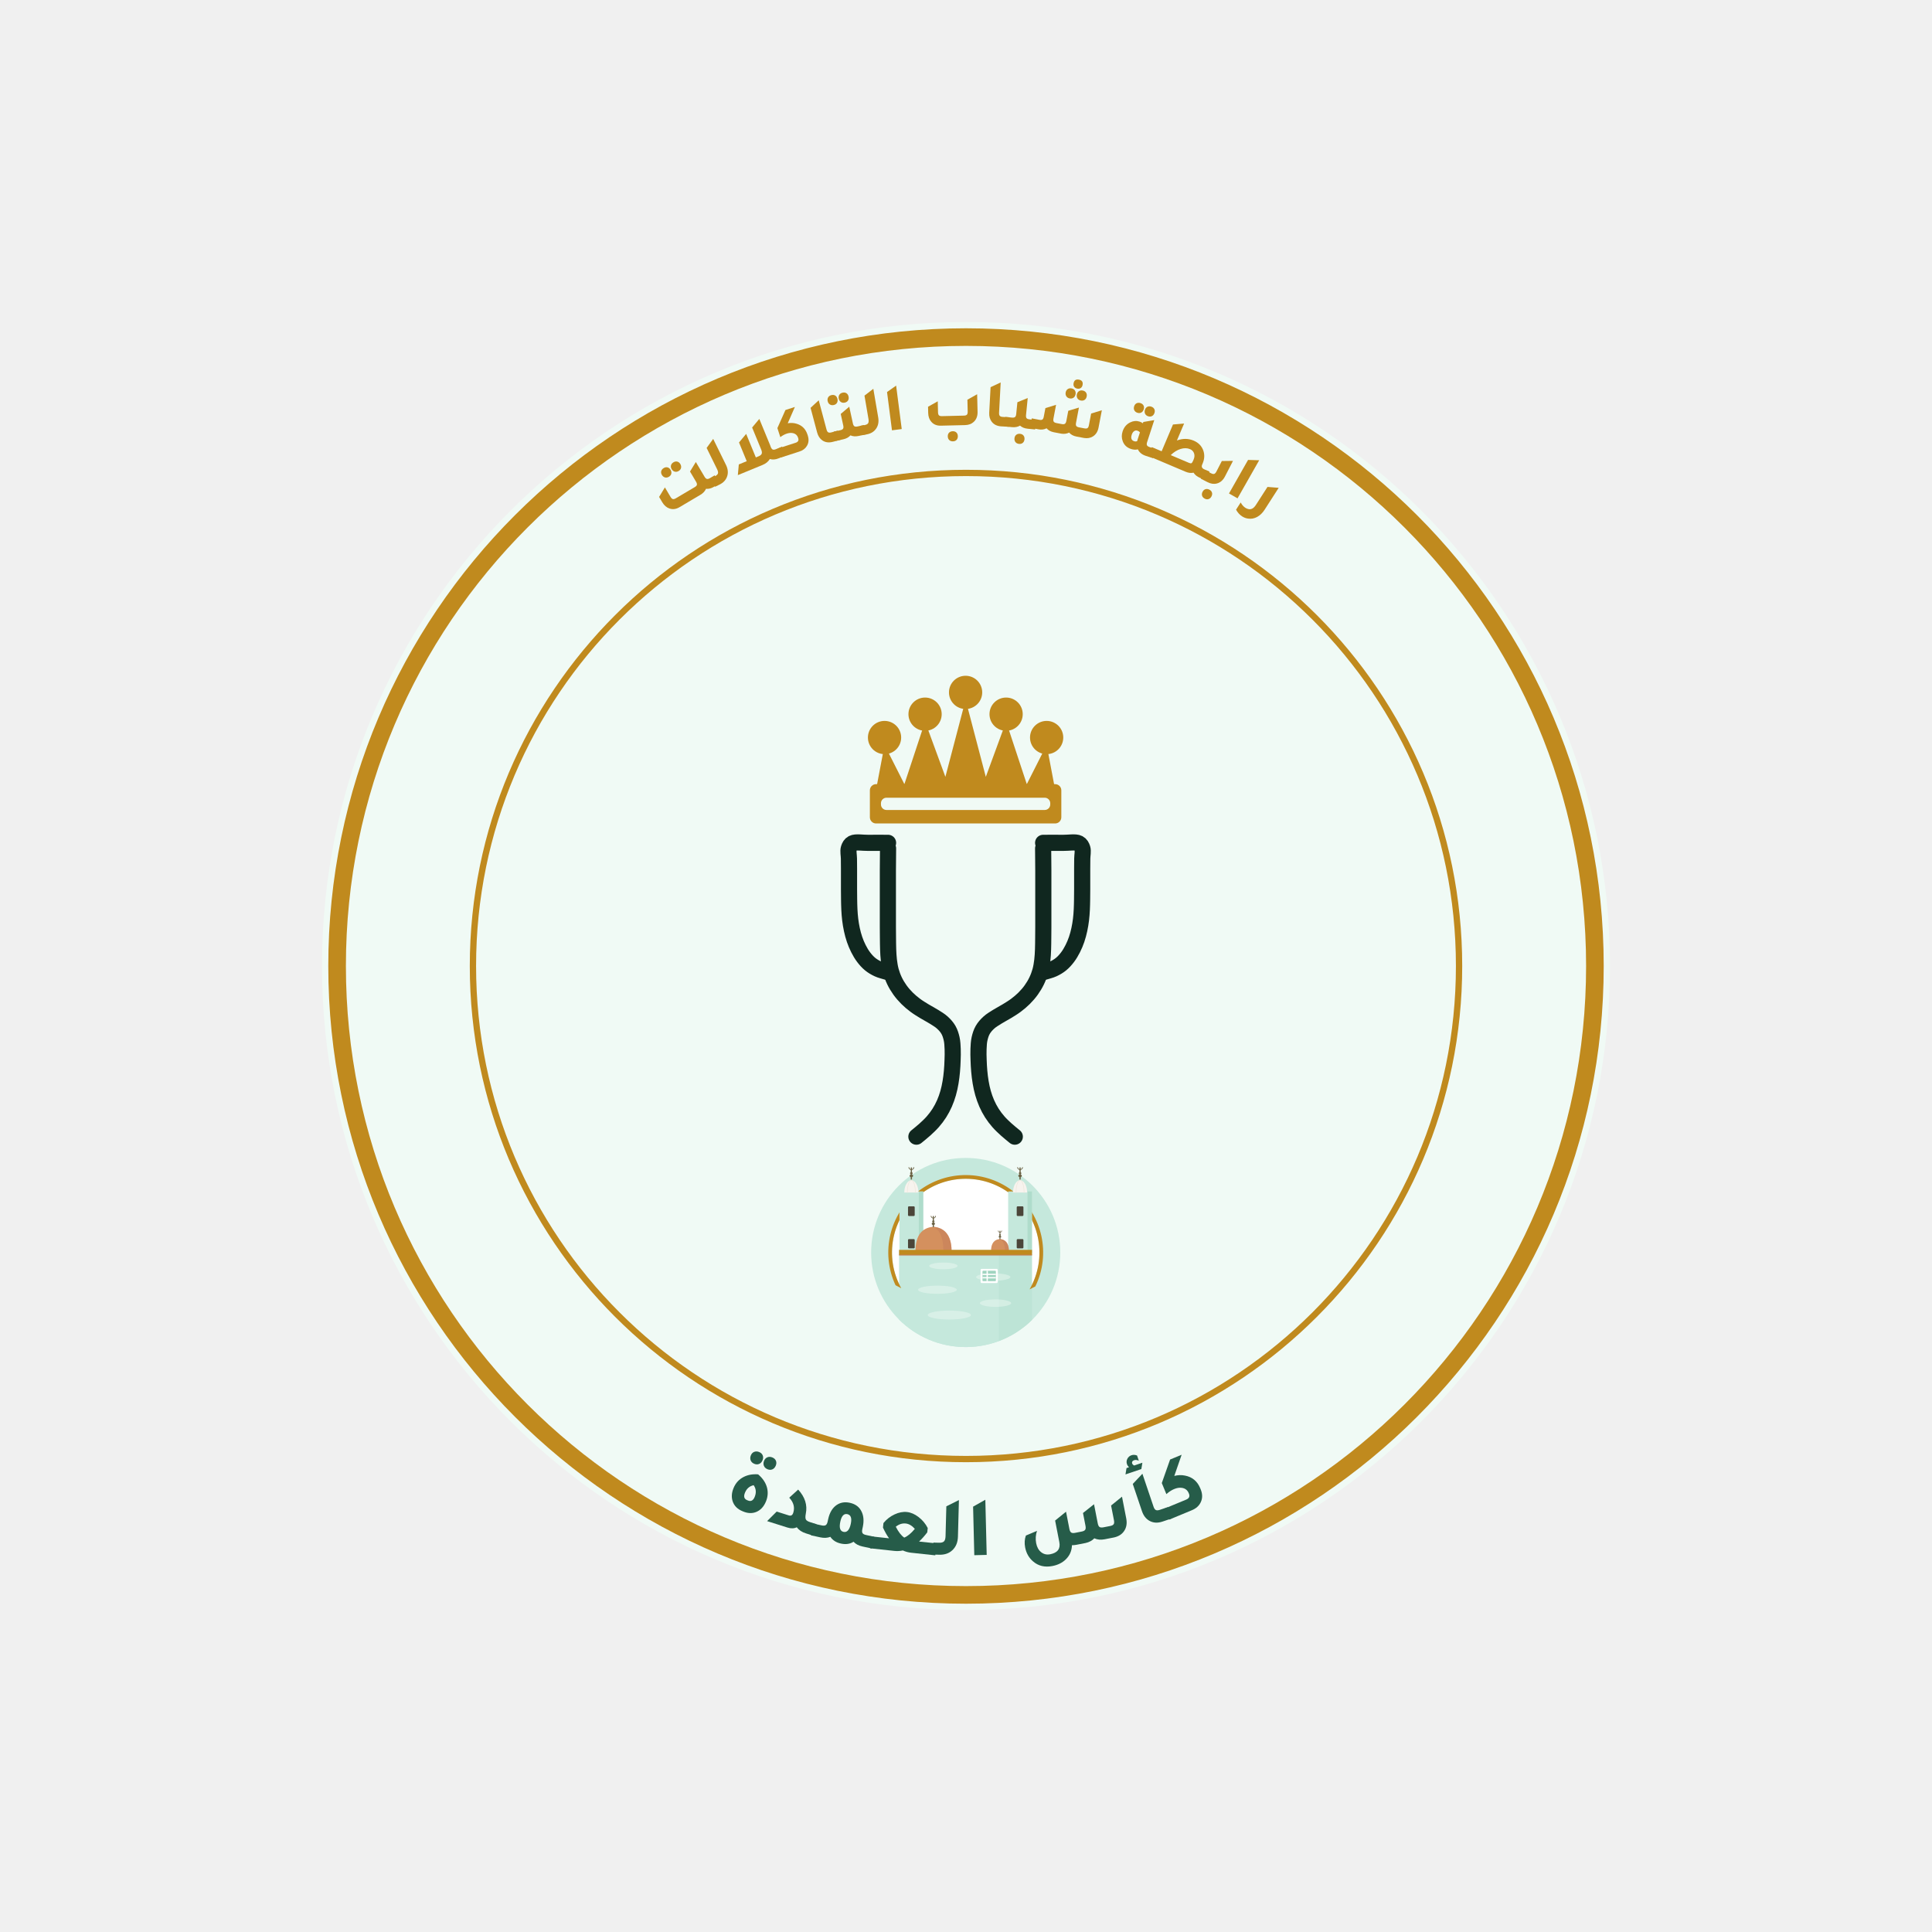
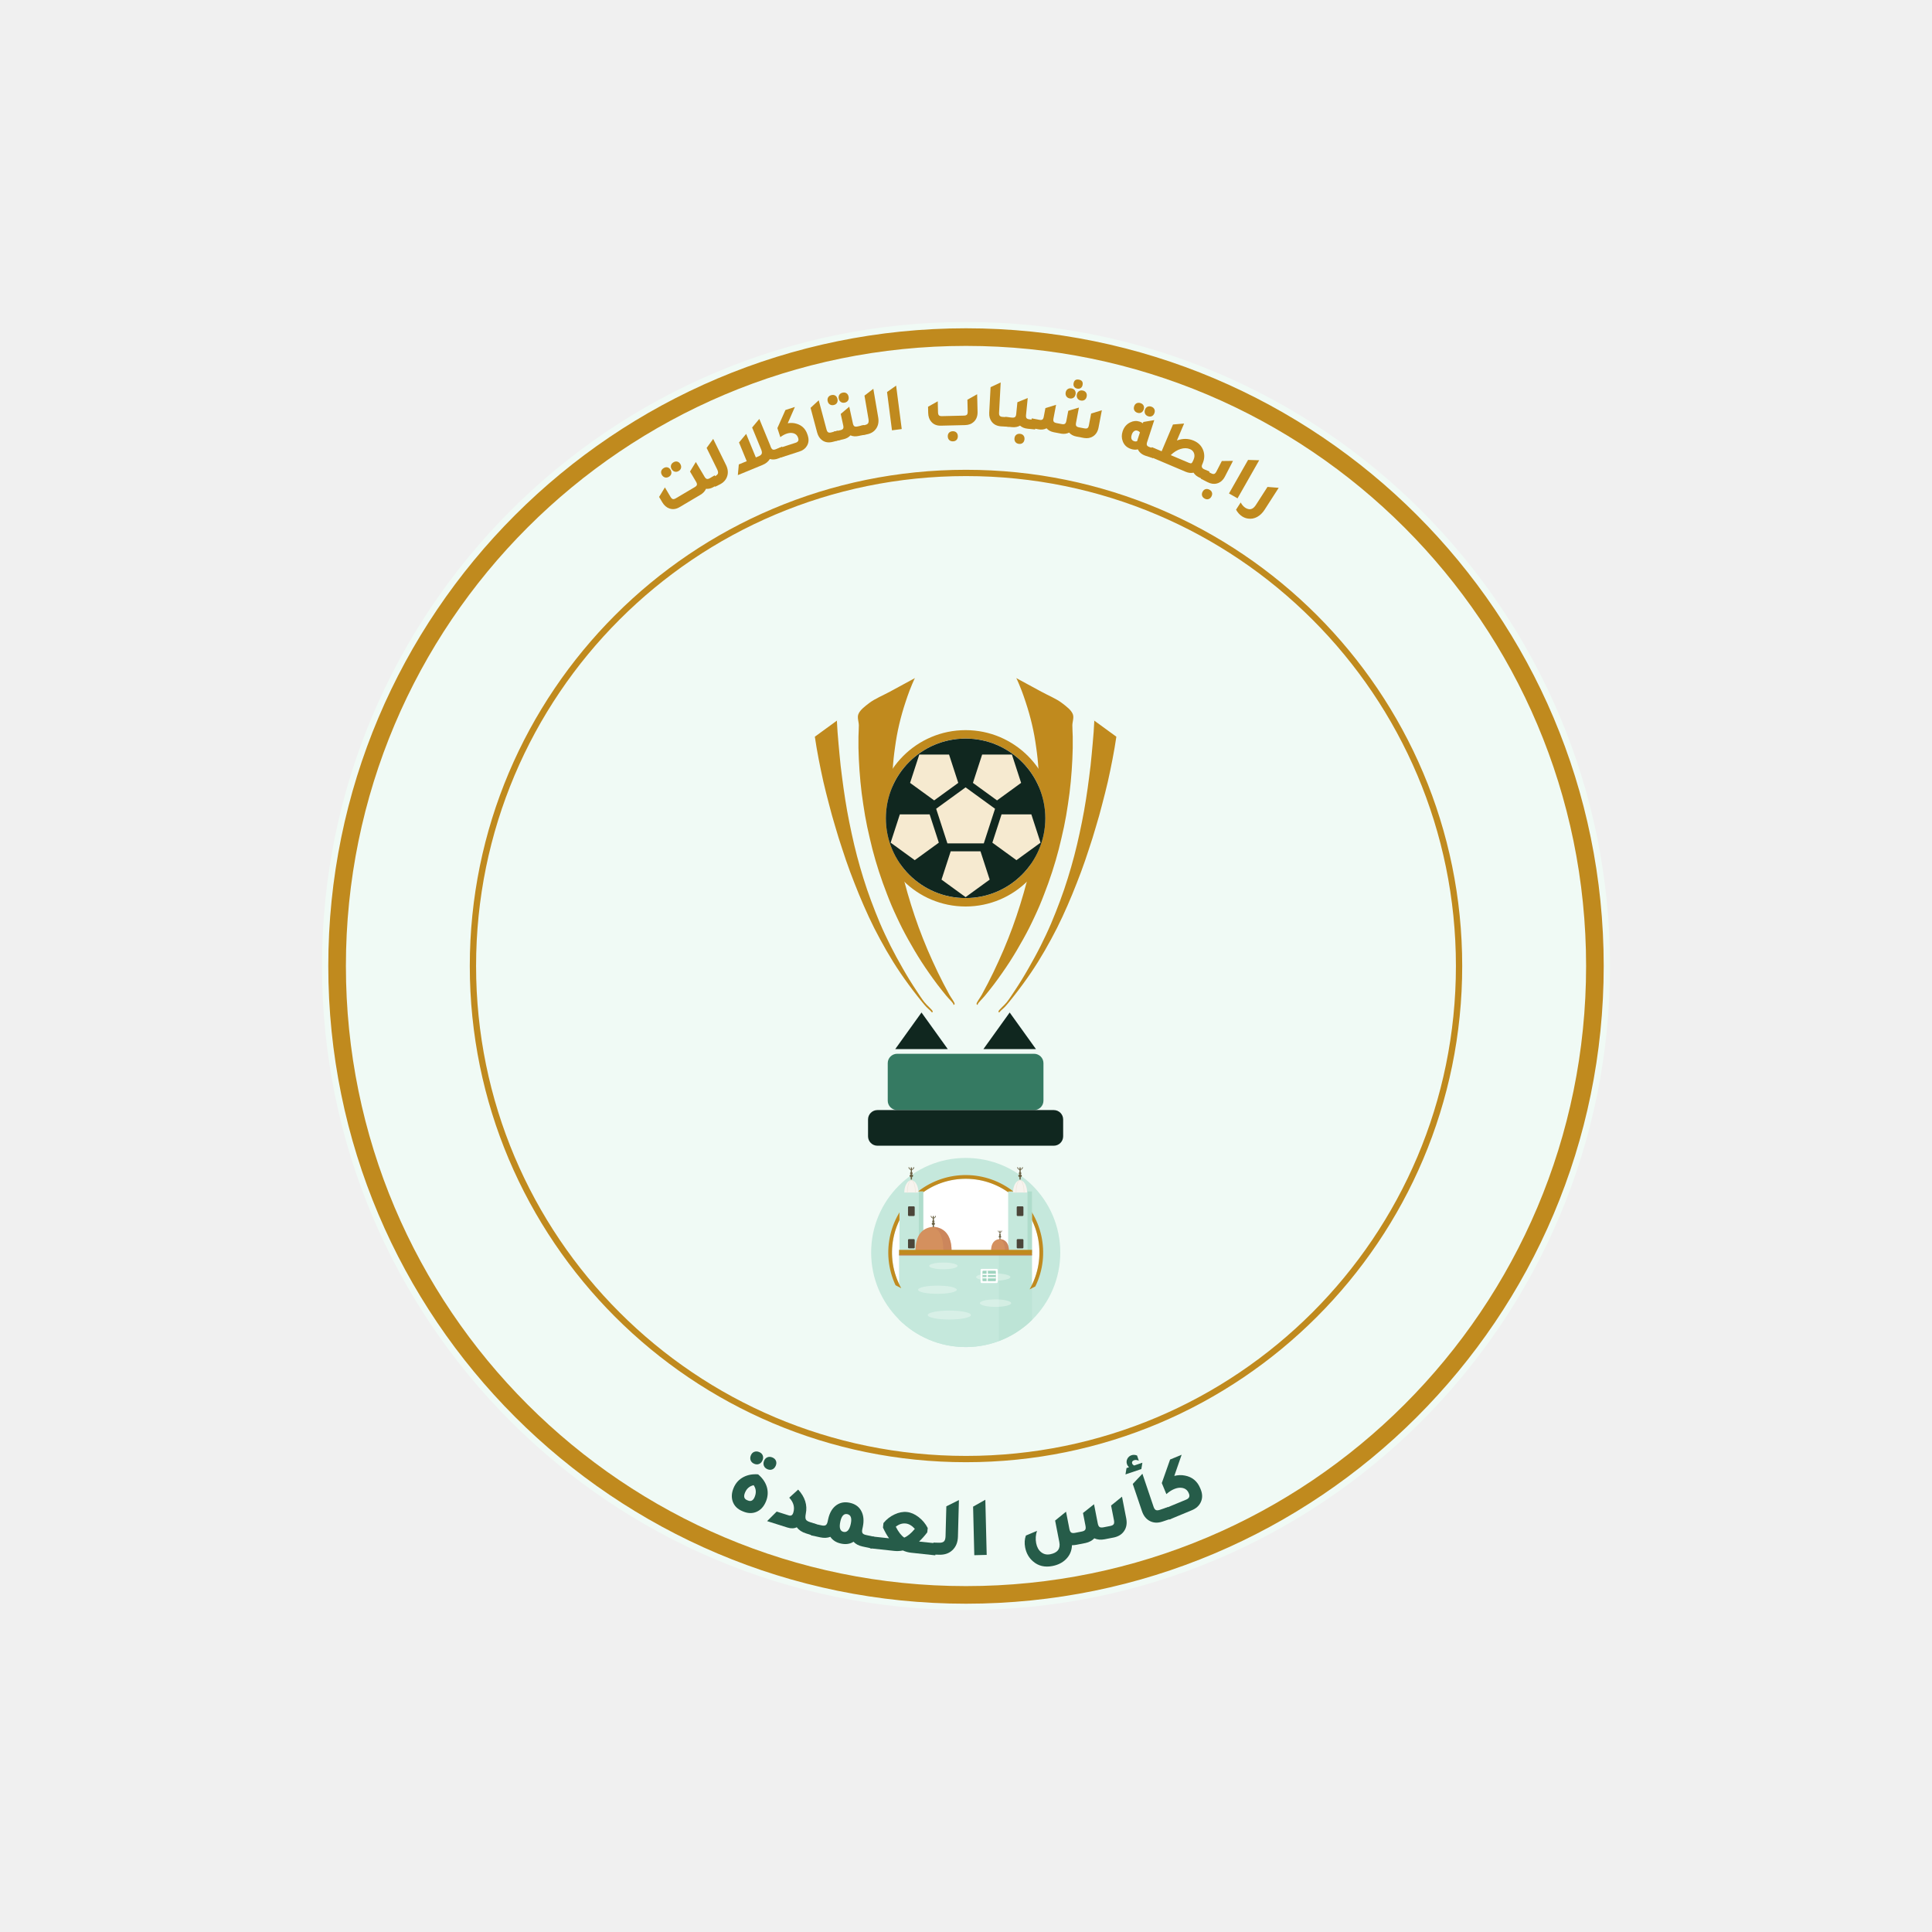
<svg xmlns="http://www.w3.org/2000/svg" viewBox="0 0 768 768" width="768" height="768" role="img" aria-label="كأس عمدة التاكلالت">
  <g transform="translate(384 384)">
    <circle r="256" fill="#f0faf5" />
    <circle r="250" fill="none" stroke="#c08a1e" stroke-width="7" />
    <circle r="196" fill="none" stroke="#c08a1e" stroke-width="2.5" />
    <g transform="translate(-113.53 -191.94) rotate(-30.6)">
      <path d="M9.86,-12.55Q8.94,-12.55 8.38,-13.12Q7.83,-13.69 7.83,-14.61Q7.83,-15.5 8.38,-16.04Q8.94,-16.58 9.86,-16.58Q10.75,-16.58 11.29,-16.04Q11.83,-15.5 11.83,-14.61Q11.83,-13.66 11.29,-13.11Q10.75,-12.55 9.86,-12.55ZM14.36,-12.55Q13.45,-12.55 12.89,-13.12Q12.34,-13.69 12.34,-14.61Q12.34,-15.5 12.89,-16.04Q13.45,-16.58 14.36,-16.58Q15.25,-16.58 15.79,-16.04Q16.34,-15.5 16.34,-14.61Q16.34,-13.66 15.79,-13.11Q15.25,-12.55 14.36,-12.55ZM23.63,-3.78L25.81,-3.78L25.81,0L23.25,0Q21.36,0 20.11,-0.92Q18.82,0 16.96,0L7.32,0Q4.97,0 3.62,-1.59Q2.43,-2.97 2.43,-5.16L2.43,-7.64L6.34,-9.72L6.34,-5.37Q6.34,-4.48 6.68,-4.13Q7.02,-3.78 7.88,-3.78L16.61,-3.78Q17.47,-3.78 17.81,-4.13Q18.14,-4.48 18.14,-5.37L18.14,-10.07L22.06,-12.15L22.06,-5.35Q22.06,-4.48 22.41,-4.13Q22.76,-3.78 23.63,-3.78Z" fill="#c08a1e" transform="translate(-12.5 8.04)" />
    </g>
    <g transform="translate(-98.4 -200.12) rotate(-26.18)">
      <path d="M-0.73,0L-0.73,-3.78L1.03,-3.78Q2.16,-3.78 2.61,-4.25Q3.05,-4.72 3.05,-5.91L3.05,-15.34L6.97,-17.41L6.97,-5.89Q6.97,-3.13 5.29,-1.51Q3.75,0 1.22,0L-0.73,0Z" fill="#c08a1e" transform="translate(-4.7 8.04)" />
    </g>
    <g transform="translate(-84.83 -206.24) rotate(-22.36)">
      <path d="M18.47,-3.78L21.11,-3.78L21.11,0L18.09,0Q16.07,0 14.74,-1.08Q13.28,0 11.18,0L0.54,0L2.51,-3.78L5.91,-3.78L5.91,-11.83L9.83,-13.9L9.83,-3.78L10.99,-3.78Q12.1,-3.78 12.54,-4.25Q12.99,-4.72 12.99,-5.91L12.99,-15.34L16.93,-17.41L16.93,-5.89Q16.93,-5.45 16.9,-5.26Q16.93,-4.43 17.27,-4.1Q17.6,-3.78 18.47,-3.78Z" fill="#c08a1e" transform="translate(-10.19 8.04)" />
    </g>
    <g transform="translate(-68.82 -212.12) rotate(-17.97)">
      <path d="M6.05,-12.12Q7.8,-11.88 9.21,-10.94Q12.12,-9.02 12.12,-5.4L12.12,-5.08Q12.12,-2.59 10.53,-1.22Q9.18,0 7.02,0L-0.73,0L-0.73,-3.78L6.64,-3.78Q8.18,-3.78 8.18,-5.21L8.18,-5.35Q8.18,-6.97 6.75,-7.78Q5.8,-8.32 4.43,-8.32Q3.08,-8.32 1.54,-7.78L1.54,-11.56L6.8,-17.41L10.75,-17.41L6.05,-12.12Z" fill="#c08a1e" transform="translate(-6.87 8.04)" />
    </g>
    <g transform="translate(-57.51 -215.46) rotate(-14.95)">
      <path d="M7.53,0Q5.05,0 3.65,-1.59Q2.43,-3 2.43,-5.18L2.43,-15.34L6.34,-17.41L6.34,-5.35Q6.34,-4.48 6.7,-4.13Q7.05,-3.78 7.91,-3.78L10.56,-3.78L10.56,0L7.53,0Z" fill="#c08a1e" transform="translate(-4.91 8.04)" />
    </g>
    <g transform="translate(-47.45 -217.89) rotate(-12.29)">
      <path d="M1.51,-14.12Q0.59,-14.12 0.04,-14.69Q-0.51,-15.25 -0.51,-16.17Q-0.51,-17.06 0.04,-17.62Q0.59,-18.17 1.51,-18.17Q2.4,-18.17 2.94,-17.63Q3.48,-17.09 3.48,-16.17Q3.48,-15.23 2.94,-14.67Q2.4,-14.12 1.51,-14.12ZM6.02,-14.12Q5.1,-14.12 4.55,-14.69Q4,-15.25 4,-16.17Q4,-17.06 4.55,-17.62Q5.1,-18.17 6.02,-18.17Q6.91,-18.17 7.45,-17.63Q7.99,-17.09 7.99,-16.17Q7.99,-15.23 7.45,-14.67Q6.91,-14.12 6.02,-14.12ZM8.96,-3.78L11.58,-3.78L11.58,0L8.59,0Q6.7,0 5.45,-0.92Q4.16,0 2.29,0L-0.73,0L-0.73,-3.78L1.92,-3.78Q2.78,-3.78 3.13,-4.13Q3.48,-4.48 3.48,-5.35L3.48,-10.07L7.4,-12.15L7.4,-5.35Q7.4,-4.48 7.74,-4.13Q8.07,-3.78 8.96,-3.78Z" fill="#c08a1e" transform="translate(-5.44 8.04)" />
    </g>
    <g transform="translate(-37.5 -219.82) rotate(-9.68)">
      <path d="M-0.73,0L-0.73,-3.78L1.03,-3.78Q2.16,-3.78 2.61,-4.25Q3.05,-4.72 3.05,-5.91L3.05,-15.34L6.97,-17.41L6.97,-5.89Q6.97,-3.13 5.29,-1.51Q3.75,0 1.22,0L-0.73,0Z" fill="#c08a1e" transform="translate(-4.7 8.04)" />
    </g>
    <g transform="translate(-28.51 -221.17) rotate(-7.35)">
      <path d="M2.43,0L2.43,-15.34L6.34,-17.41L6.34,0L2.43,0Z" fill="#c08a1e" transform="translate(-4.39 8.04)" />
    </g>
    <g transform="translate(-5.29 -222.94) rotate(-1.36)">
      <path d="M7.32,0Q4.97,0 3.62,-1.59Q2.43,-2.97 2.43,-5.16L2.43,-7.64L6.34,-9.72L6.34,-5.37Q6.34,-4.48 6.68,-4.13Q7.02,-3.78 7.88,-3.78L16.61,-3.78Q17.47,-3.78 17.81,-4.13Q18.14,-4.48 18.14,-5.37L18.14,-10.07L22.06,-12.15L22.06,-5.16Q22.06,-2.65 20.49,-1.24Q19.12,0 16.96,0L7.32,0ZM12.02,6.34Q11.1,6.34 10.54,5.79Q9.99,5.24 9.99,4.32Q9.99,3.4 10.54,2.86Q11.1,2.32 12.02,2.32Q12.91,2.32 13.45,2.86Q13.99,3.4 13.99,4.32Q13.99,5.24 13.45,5.79Q12.91,6.34 12.02,6.34Z" fill="#c08a1e" transform="translate(-12.24 8.04)" />
    </g>
    <g transform="translate(11.86 -222.68) rotate(3.05)">
      <path d="M7.53,0Q5.05,0 3.65,-1.59Q2.43,-3 2.43,-5.18L2.43,-15.34L6.34,-17.41L6.34,-5.35Q6.34,-4.48 6.7,-4.13Q7.05,-3.78 7.91,-3.78L10.56,-3.78L10.56,0L7.53,0Z" fill="#c08a1e" transform="translate(-4.91 8.04)" />
    </g>
    <g transform="translate(22.18 -221.89) rotate(5.71)">
      <path d="M8.96,-3.78L11.58,-3.78L11.58,0L8.59,0Q6.7,0 5.45,-0.92Q4.16,0 2.29,0L-0.73,0L-0.73,-3.78L1.92,-3.78Q2.78,-3.78 3.13,-4.13Q3.48,-4.48 3.48,-5.35L3.48,-10.07L7.4,-12.15L7.4,-5.35Q7.4,-4.48 7.74,-4.13Q8.07,-3.78 8.96,-3.78ZM5.78,2.32Q6.67,2.32 7.21,2.86Q7.75,3.4 7.75,4.32Q7.75,5.24 7.21,5.79Q6.67,6.34 5.78,6.34Q4.86,6.34 4.31,5.79Q3.75,5.24 3.75,4.32Q3.75,3.4 4.31,2.86Q4.86,2.32 5.78,2.32Z" fill="#c08a1e" transform="translate(-5.44 8.04)" />
    </g>
    <g transform="translate(41.64 -219.08) rotate(10.76)">
      <path d="M14.82,-18.77Q13.99,-18.77 13.49,-19.26Q12.99,-19.76 12.99,-20.6Q12.99,-22.41 14.82,-22.41Q16.63,-22.41 16.63,-20.6Q16.63,-19.76 16.13,-19.26Q15.63,-18.77 14.82,-18.77ZM12.58,-14.39Q11.69,-14.39 11.14,-14.96Q10.58,-15.53 10.58,-16.44Q10.58,-17.33 11.14,-17.89Q11.69,-18.44 12.58,-18.44Q13.47,-18.44 14.03,-17.89Q14.58,-17.33 14.58,-16.44Q14.58,-15.5 14.03,-14.94Q13.47,-14.39 12.58,-14.39ZM17.09,-14.39Q16.2,-14.39 15.65,-14.96Q15.09,-15.53 15.09,-16.44Q15.09,-17.33 15.65,-17.89Q16.2,-18.44 17.09,-18.44Q17.98,-18.44 18.54,-17.89Q19.09,-17.33 19.09,-16.44Q19.09,-15.5 18.54,-14.94Q17.98,-14.39 17.09,-14.39ZM-0.73,0L-0.73,-3.78L2.29,-3.78Q3.16,-3.78 3.5,-4.12Q3.83,-4.46 3.83,-5.35L3.83,-8.8L7.75,-10.88L7.75,-5.35Q7.75,-4.48 8.09,-4.13Q8.42,-3.78 9.31,-3.78L11.39,-3.78Q12.26,-3.78 12.61,-4.13Q12.96,-4.48 12.96,-5.35L12.96,-9.45L16.88,-11.5L16.88,-5.35Q16.88,-4.46 17.21,-4.12Q17.55,-3.78 18.41,-3.78L20.55,-3.78Q21.41,-3.78 21.75,-4.12Q22.09,-4.46 22.09,-5.35L22.09,-10.07L26.03,-12.15L26.03,-5.18Q26.03,-2.73 24.52,-1.3Q23.19,-0.05 21.11,0L18.06,0Q16.2,0 14.9,-1Q13.72,-0.08 11.99,0L8.94,0Q7.07,0 5.78,-1Q4.51,0 2.65,0L-0.73,0Z" fill="#c08a1e" transform="translate(-14.23 8.04)" />
    </g>
    <g transform="translate(69.07 -212.03) rotate(18.04)">
      <path d="M4.1,-15.25Q3.19,-15.25 2.63,-15.82Q2.08,-16.39 2.08,-17.31Q2.08,-18.2 2.63,-18.74Q3.19,-19.28 4.1,-19.28Q5,-19.28 5.54,-18.74Q6.08,-18.2 6.08,-17.31Q6.08,-16.36 5.54,-15.81Q5,-15.25 4.1,-15.25ZM8.59,-15.25Q7.7,-15.25 7.14,-15.82Q6.59,-16.39 6.59,-17.31Q6.59,-18.2 7.14,-18.74Q7.7,-19.28 8.59,-19.28Q9.48,-19.28 10.03,-18.74Q10.58,-18.2 10.58,-17.31Q10.58,-16.36 10.04,-15.81Q9.5,-15.25 8.59,-15.25ZM12.96,-3.78L15.61,-3.78L15.61,0L12.58,0Q10.18,0 8.78,-1.48Q7.7,-0.78 6.13,-0.78Q3.59,-0.78 2.08,-2.67Q0.81,-4.24 0.81,-6.37Q0.81,-9.07 2.62,-10.77Q4.08,-12.18 6.02,-12.18Q6.75,-12.18 7.48,-11.96L7.48,-12.5L11.39,-14.55L11.39,-5.35Q11.39,-4.48 11.74,-4.13Q12.1,-3.78 12.96,-3.78ZM7.48,-8.15Q6.97,-8.48 6.32,-8.48Q5.56,-8.48 5.12,-7.88Q4.67,-7.29 4.67,-6.29Q4.67,-4.1 6.37,-4.1Q7.13,-4.1 7.51,-4.54Q7.48,-4.75 7.48,-5.18L7.48,-8.15Z" fill="#c08a1e" transform="translate(-7.44 8.04)" />
    </g>
    <g transform="translate(87 -205.33) rotate(22.96)">
      <path d="M24.14,-3.78L24.14,0L21.57,0Q19.79,0 18.47,-0.89Q17.25,0 15.42,0L-0.73,0L-0.73,-3.78L3.48,-3.78L3.48,-15.34L7.4,-17.41L7.4,-10.1Q10.13,-12.64 13.53,-12.64Q16.77,-12.64 18.74,-10.37Q20.38,-8.45 20.38,-5.7L20.38,-5.18Q20.38,-3.78 21.95,-3.78L24.14,-3.78ZM15.28,-3.78Q16.04,-3.78 16.25,-4.05Q16.47,-4.32 16.47,-5.32L16.47,-5.7Q16.47,-7.16 15.66,-8.06Q14.85,-8.96 13.55,-8.96Q11.72,-8.96 10.07,-7.57Q8.42,-6.18 7.4,-3.78L15.28,-3.78Z" fill="#c08a1e" transform="translate(-11.7 8.04)" />
    </g>
    <g transform="translate(102.04 -198.28) rotate(27.23)">
      <path d="M-0.73,0L-0.73,-3.78L1.92,-3.78Q2.78,-3.78 3.13,-4.13Q3.48,-4.48 3.48,-5.35L3.48,-10.07L7.4,-12.15L7.4,-5.18Q7.4,-2.67 5.83,-1.24Q4.46,0 2.29,0L-0.73,0ZM4.29,6.34Q3.38,6.34 2.82,5.79Q2.27,5.24 2.27,4.32Q2.27,3.4 2.82,2.86Q3.38,2.32 4.29,2.32Q5.18,2.32 5.72,2.86Q6.26,3.4 6.26,4.32Q6.26,5.24 5.72,5.79Q5.18,6.34 4.29,6.34Z" fill="#c08a1e" transform="translate(-4.91 8.04)" />
    </g>
    <g transform="translate(110.22 -193.86) rotate(29.62)">
      <path d="M2.43,0L2.43,-15.34L6.34,-17.41L6.34,0L2.43,0Z" fill="#c08a1e" transform="translate(-4.39 8.04)" />
    </g>
    <g transform="translate(120.58 -187.59) rotate(32.73)">
      <path d="M7.75,-1.81Q7.75,0.51 6.8,2.23Q5.86,3.94 4.13,4.72Q3,5.26 1.67,5.26Q-0.11,5.26 -1.81,4.32L-1.81,0.92Q-0.4,1.7 0.92,1.7Q1.59,1.7 2.16,1.48Q3.81,0.92 3.81,-1.54L3.81,-10.04L7.75,-12.15L7.75,-1.81Z" fill="#c08a1e" transform="translate(-5.97 8.04)" />
    </g>
    <g transform="translate(-84.66 206.31) rotate(382.31)">
      <path d="M6.63,-19.21Q5.47,-19.21 4.78,-19.92Q4.08,-20.64 4.08,-21.79Q4.08,-22.92 4.79,-23.6Q5.51,-24.28 6.63,-24.28Q7.75,-24.28 8.43,-23.6Q9.11,-22.92 9.11,-21.79Q9.11,-20.6 8.43,-19.91Q7.75,-19.21 6.63,-19.21ZM12.31,-19.21Q11.15,-19.21 10.46,-19.92Q9.76,-20.64 9.76,-21.79Q9.76,-22.92 10.46,-23.6Q11.15,-24.28 12.31,-24.28Q13.43,-24.28 14.11,-23.6Q14.79,-22.92 14.79,-21.79Q14.79,-20.6 14.11,-19.91Q13.43,-19.21 12.31,-19.21ZM9.45,0Q6.12,0 4.25,-2.24Q2.65,-4.18 2.65,-7.14Q2.65,-10.44 4.73,-12.82Q6.56,-14.93 9.62,-15.91Q13.16,-14.76 14.99,-12.24Q16.59,-10 16.59,-7.14Q16.59,-3.71 14.52,-1.73Q12.68,0 9.79,0L9.45,0ZM9.45,-4.76L9.83,-4.76Q11.76,-4.76 11.76,-7.11Q11.76,-9.86 9.62,-11.25Q7.55,-9.86 7.55,-7.17Q7.55,-4.76 9.45,-4.76Z" fill="#265c49" transform="translate(-9.35 11.23)" />
    </g>
    <g transform="translate(-67.16 212.65) rotate(377.53)">
      <path d="M0.34,0L2.82,-4.76L7.89,-4.76Q9.25,-4.76 9.25,-6.29Q9.25,-9.66 5.92,-11.53L8.33,-15.67Q13.57,-12.65 14.11,-7.45Q14.31,-5.81 14.81,-5.29Q15.3,-4.76 16.73,-4.76L19.45,-4.76L19.45,0L16.49,0Q14.01,0 12.31,-1.22Q11.05,0 8.81,0L0.34,0Z" fill="#265c49" transform="translate(-9.27 11.23)" />
    </g>
    <g transform="translate(-47.16 217.96) rotate(372.21)">
      <path d="M20.43,-4.76L23.77,-4.76L23.77,0L19.99,0Q17.68,0 16.15,-1.09Q14.38,0.68 11.42,0.68Q8.5,0.68 6.73,-1.05Q5.13,0 2.89,0L-0.92,0L-0.92,-4.76L2.41,-4.76Q3.5,-4.76 3.94,-5.2Q4.39,-5.64 4.39,-6.73L4.39,-7.68Q4.39,-11.73 6.49,-13.94Q8.36,-15.91 11.42,-15.91Q14.93,-15.91 16.83,-13.36Q18.46,-11.19 18.5,-7.68L18.5,-6.73Q18.5,-5.61 18.92,-5.19Q19.35,-4.76 20.43,-4.76ZM11.42,-4.08Q13.57,-4.08 13.57,-7.79Q13.57,-11.29 11.42,-11.29Q9.32,-11.29 9.32,-7.79Q9.32,-4.08 11.42,-4.08Z" fill="#265c49" transform="translate(-11.44 11.23)" />
    </g>
    <g transform="translate(-23.92 221.71) rotate(366.16)">
      <path d="M25.09,0L15.44,0Q13.7,0 12.07,-0.54Q10.44,0 8.7,0L-0.92,0L-0.92,-4.76L6.09,-4.76Q4.62,-6.39 3.23,-8.74L3.23,-10.54Q4.79,-12.95 7.23,-14.43Q9.66,-15.91 12.07,-15.91Q14.42,-15.91 16.88,-14.4Q19.35,-12.89 20.94,-10.47L20.94,-8.74Q19.52,-6.39 18.09,-4.76L25.06,-4.76L25.09,0ZM15.88,-9.59Q13.97,-11.32 12.07,-11.32Q9.96,-11.32 8.26,-9.62Q10.2,-6.66 12.07,-5.68Q13.97,-6.7 15.88,-9.59Z" fill="#265c49" transform="translate(-12.1 11.23)" />
    </g>
    <g transform="translate(-5.95 222.92) rotate(361.53)">
      <path d="M-0.92,0L-0.92,-4.76L1.29,-4.76Q2.72,-4.76 3.28,-5.36Q3.84,-5.95 3.84,-7.45L3.84,-19.31L8.77,-21.93L8.77,-7.41Q8.77,-3.94 6.66,-1.9Q4.73,0 1.53,0L-0.92,0Z" fill="#265c49" transform="translate(-5.92 11.23)" />
    </g>
    <g transform="translate(5.49 222.93) rotate(358.59)">
      <path d="M3.06,0L3.06,-19.31L7.99,-21.93L7.99,0L3.06,0Z" fill="#265c49" transform="translate(-5.53 11.23)" />
    </g>
    <g transform="translate(42.69 218.87) rotate(348.96)">
      <path d="M39.1,-12.68L44.03,-15.3L44.03,-6.53Q44.03,-3.4 42.13,-1.63Q40.49,-0.07 37.81,0L34,0Q31.69,0 30.06,-1.16Q28.53,-0.07 26.32,0L22.54,0Q21.73,0 20.81,-0.17Q20.09,3.03 17.41,4.83Q14.99,6.46 11.63,6.46Q6.94,6.46 4.39,3.16Q2.38,0.61 2.38,-2.86Q2.38,-5.44 3.57,-7.45L8.26,-8.43Q7,-6.19 7,-3.67Q7,-1.26 8.28,0.22Q9.55,1.7 11.63,1.7Q16.12,1.7 16.12,-2.35L16.12,-11.08L21.05,-13.7L21.05,-6.73Q21.05,-5.61 21.47,-5.19Q21.9,-4.76 22.98,-4.76L25.64,-4.76Q26.72,-4.76 27.15,-5.19Q27.57,-5.61 27.57,-6.73L27.57,-11.9L32.54,-14.48L32.54,-6.73Q32.54,-5.61 32.96,-5.19Q33.39,-4.76 34.48,-4.76L37.16,-4.76Q38.25,-4.76 38.68,-5.19Q39.1,-5.61 39.1,-6.73L39.1,-12.68Z" fill="#265c49" transform="translate(-23.55 11.23)" />
    </g>
    <g transform="translate(71.41 211.26) rotate(341.32)">
      <path d="M1.53,-22.47L2.72,-24.72L3.77,-24.72Q3.4,-25.43 3.4,-26.18Q3.4,-27.3 4.23,-28.12Q5.07,-28.93 6.22,-28.93Q7.34,-28.93 8.3,-28.12L8.3,-25.94Q7.45,-26.72 6.56,-26.72Q6.02,-26.72 5.71,-26.42Q5.44,-26.15 5.44,-25.77Q5.44,-25.26 5.92,-24.72L9.38,-24.72L8.19,-22.47L1.53,-22.47ZM9.49,0Q6.36,0 4.59,-2.01Q3.06,-3.77 3.06,-6.53L3.06,-17.95L7.99,-20.57L7.99,-6.73Q7.99,-5.64 8.43,-5.2Q8.87,-4.76 9.96,-4.76L13.29,-4.76L13.29,0L9.49,0Z" fill="#265c49" transform="translate(-6.19 11.23)" />
    </g>
    <g transform="translate(85.3 206.04) rotate(337.51)">
      <path d="M7.62,-15.27Q9.83,-14.96 11.59,-13.77Q15.27,-11.36 15.27,-6.8L15.27,-6.39Q15.27,-3.26 13.26,-1.53Q11.56,0 8.84,0L-0.92,0L-0.92,-4.76L8.36,-4.76Q10.3,-4.76 10.3,-6.56L10.3,-6.73Q10.3,-8.77 8.5,-9.79Q7.31,-10.47 5.58,-10.47Q3.88,-10.47 1.94,-9.79L1.94,-14.55L8.57,-21.93L13.53,-21.93L7.62,-15.27Z" fill="#265c49" transform="translate(-8.65 11.23)" />
    </g>
    <g transform="translate(-100 -122) scale(0.39)">
-       <path fill="none" stroke="#10271f" stroke-width="16.46" stroke-linecap="round" stroke-linejoin="round" d="M 176.97,192.94 C 176.94,196.77 176.91,200.6 176.87,204.42 C 176.84,208.22 176.8,212 176.78,215.8 C 176.76,219.62 176.78,223.45 176.78,227.28 C 176.78,231.11 176.78,234.93 176.78,238.76 C 176.78,242.59 176.78,246.42 176.78,250.24 C 176.78,254.04 176.78,257.82 176.78,261.62 C 176.78,265.44 176.76,269.27 176.78,273.1 C 176.8,276.93 176.83,280.77 176.87,284.58 C 176.92,288.36 176.91,292.12 177.06,295.87 C 177.22,299.61 177.36,303.38 177.82,307.06 C 178.27,310.72 178.83,314.38 179.79,317.88 C 180.75,321.34 182.01,324.73 183.55,327.95 C 185.11,331.19 187,334.33 189.11,337.27 C 191.23,340.23 193.66,343.04 196.26,345.64 C 198.87,348.25 201.75,350.66 204.72,352.88 C 207.71,355.12 210.95,357.05 214.13,359 C 217.29,360.94 220.66,362.6 223.73,364.55 C 226.7,366.44 229.8,368.2 232.29,370.48 C 234.7,372.67 236.92,375.15 238.5,377.91 C 240.09,380.67 241.07,383.84 241.79,387.04 C 242.55,390.38 242.67,394 242.83,397.57 C 242.99,401.25 242.86,405.03 242.73,408.77 C 242.61,412.53 242.42,416.3 242.08,420.06 C 241.73,423.83 241.31,427.63 240.66,431.35 C 240.02,435.06 239.26,438.76 238.22,442.36 C 237.18,445.94 235.96,449.49 234.45,452.9 C 232.95,456.3 231.18,459.65 229.19,462.78 C 227.2,465.89 224.94,468.84 222.51,471.62 C 220.05,474.42 217.28,477 214.51,479.52 C 211.73,482.05 208.74,484.35 205.85,486.77" />
-       <path fill="none" stroke="#10271f" stroke-width="16.46" stroke-linecap="round" stroke-linejoin="round" d="M 176.97,187.29 C 170.23,187.29 163.09,187.2 156.74,187.29 C 151.1,187.38 144.03,186.03 140.75,187.76 C 138.67,188.86 137.67,190.78 136.98,192.94 C 136.1,195.69 137.04,199.83 137.08,203.29 C 137.11,206.76 137.15,210.26 137.17,213.73 C 137.19,217.19 137.17,220.62 137.17,224.08 C 137.17,227.55 137.15,231.05 137.17,234.53 C 137.19,237.98 137.2,241.42 137.26,244.87 C 137.33,248.35 137.36,251.86 137.55,255.32 C 137.73,258.75 137.97,262.17 138.39,265.57 C 138.82,268.98 139.35,272.38 140.09,275.73 C 140.82,279.09 141.7,282.47 142.82,285.71 C 143.93,288.93 145.23,292.1 146.77,295.12 C 148.3,298.12 150.02,301.12 152.04,303.77 C 154.01,306.38 156.24,308.9 158.72,310.92 C 161.14,312.9 163.89,314.51 166.71,315.81 C 169.54,317.12 172.67,317.76 175.65,318.73" />
-       <path fill="none" stroke="#10271f" stroke-width="16.46" stroke-linecap="round" stroke-linejoin="round" d="M 335.03,192.94 C 335.06,196.77 335.09,200.6 335.13,204.42 C 335.16,208.22 335.2,212 335.22,215.8 C 335.24,219.62 335.22,223.45 335.22,227.28 C 335.22,231.11 335.22,234.93 335.22,238.76 C 335.22,242.59 335.22,246.42 335.22,250.24 C 335.22,254.04 335.22,257.82 335.22,261.62 C 335.22,265.44 335.24,269.27 335.22,273.1 C 335.2,276.93 335.17,280.77 335.13,284.58 C 335.08,288.36 335.09,292.12 334.94,295.87 C 334.78,299.61 334.64,303.38 334.18,307.06 C 333.73,310.72 333.17,314.38 332.21,317.88 C 331.25,321.34 329.99,324.73 328.45,327.95 C 326.89,331.19 325,334.33 322.89,337.27 C 320.77,340.23 318.34,343.04 315.74,345.64 C 313.13,348.25 310.25,350.66 307.28,352.88 C 304.29,355.12 301.05,357.05 297.87,359 C 294.71,360.94 291.34,362.6 288.27,364.55 C 285.3,366.44 282.2,368.2 279.71,370.48 C 277.3,372.67 275.08,375.15 273.5,377.91 C 271.91,380.67 270.93,383.84 270.21,387.04 C 269.45,390.38 269.33,394 269.17,397.57 C 269.01,401.25 269.14,405.03 269.27,408.77 C 269.39,412.53 269.58,416.3 269.92,420.06 C 270.27,423.83 270.69,427.63 271.34,431.35 C 271.98,435.06 272.74,438.76 273.78,442.36 C 274.82,445.94 276.04,449.49 277.55,452.9 C 279.05,456.3 280.82,459.65 282.81,462.78 C 284.8,465.89 287.06,468.84 289.49,471.62 C 291.95,474.42 294.72,477 297.49,479.52 C 300.27,482.05 303.26,484.35 306.15,486.77" />
-       <path fill="none" stroke="#10271f" stroke-width="16.46" stroke-linecap="round" stroke-linejoin="round" d="M 335.03,187.29 C 341.77,187.29 348.91,187.2 355.26,187.29 C 360.9,187.38 367.97,186.03 371.25,187.76 C 373.33,188.86 374.33,190.78 375.02,192.94 C 375.9,195.69 374.96,199.83 374.92,203.29 C 374.89,206.76 374.85,210.26 374.83,213.73 C 374.81,217.19 374.83,220.62 374.83,224.08 C 374.83,227.55 374.85,231.05 374.83,234.53 C 374.81,237.98 374.8,241.42 374.74,244.87 C 374.67,248.35 374.64,251.86 374.45,255.32 C 374.27,258.75 374.03,262.17 373.61,265.57 C 373.18,268.98 372.65,272.38 371.91,275.73 C 371.18,279.09 370.3,282.47 369.18,285.71 C 368.07,288.93 366.77,292.1 365.23,295.12 C 363.7,298.12 361.98,301.12 359.96,303.77 C 357.99,306.38 355.76,308.9 353.28,310.92 C 350.86,312.9 348.11,314.51 345.29,315.81 C 342.46,317.12 339.33,317.76 336.35,318.73" />
-       <path fill="#c08a1e" d="M 164.74,133.1 L 173.39,87.47 L 193.62,127.46 L 214.7,63.67 L 235.4,120.02 L 256,41.46 L 276.6,120.02 L 297.3,63.67 L 318.38,127.46 L 338.61,87.47 L 347.26,133.1 Z" />
-       <path fill="#c08a1e" d="M 173.39,63.01 a 16.94,16.94 0 1 1 -0.01,0 Z" />
-       <path fill="#c08a1e" d="M 214.7,39.2 a 16.94,16.94 0 1 1 -0.01,0 Z" />
-       <path fill="#c08a1e" d="M 256,17 a 16.94,16.94 0 1 1 -0.01,0 Z" />
-       <path fill="#c08a1e" d="M 297.3,39.2 a 16.94,16.94 0 1 1 -0.01,0 Z" />
-       <path fill="#c08a1e" d="M 338.61,63.01 a 16.94,16.94 0 1 1 -0.01,0 Z" />
-       <path fill="#c08a1e" fill-rule="evenodd" d="M 164.74,127.46 H 347.26 A 6.3,6.3 0 0 1 353.57,133.76 V 161.23 A 6.3,6.3 0 0 1 347.26,167.54 H 164.74 A 6.3,6.3 0 0 1 158.43,161.23 V 133.76 A 6.3,6.3 0 0 1 164.74,127.46 Z M 175.37,141.29 A 5.65,5.65 0 0 0 169.72,146.93 V 148.15 A 5.65,5.65 0 0 0 175.37,153.8 H 336.63 A 5.65,5.65 0 0 0 342.28,148.15 V 146.93 A 5.65,5.65 0 0 0 336.63,141.29 Z" />
+       <path fill="#c08a1e" d="M 125.96,61.9 L 102.34,79.11 C 102.95,82.93 103.51,86.76 104.16,90.58 C 104.81,94.41 105.53,98.23 106.26,102.06 C 107,105.88 107.76,109.71 108.56,113.53 C 109.36,117.36 110.17,121.18 111.04,125 C 111.92,128.83 112.86,132.66 113.82,136.48 C 114.77,140.31 115.78,144.13 116.78,147.95 C 117.79,151.78 118.77,155.61 119.84,159.43 C 120.91,163.26 122.06,167.08 123.19,170.9 C 124.32,174.73 125.44,178.56 126.63,182.37 C 127.83,186.21 129.1,190.03 130.36,193.85 C 131.62,197.68 132.86,201.51 134.18,205.32 C 135.51,209.15 136.88,212.98 138.29,216.8 C 139.72,220.63 141.2,224.45 142.69,228.27 C 144.19,232.1 145.71,235.93 147.28,239.75 C 148.86,243.58 150.49,247.4 152.16,251.22 C 153.84,255.05 155.54,258.88 157.32,262.69 C 159.11,266.53 160.95,270.36 162.87,274.17 C 164.8,278.01 166.83,281.83 168.89,285.64 C 170.97,289.48 173.09,293.31 175.3,297.12 C 177.52,300.96 179.81,304.79 182.18,308.59 C 184.59,312.44 187.06,316.26 189.64,320.06 C 192.26,323.91 194.98,327.74 197.77,331.54 C 200.59,335.39 203.47,339.22 206.47,343.01 C 209.52,346.87 213.35,351.75 215.94,354.49 C 217.52,356.17 218.99,357.23 220.05,358.31 C 220.76,359.04 221.2,359.59 221.77,360.22 C 222.02,359.9 222.55,359.74 222.53,359.27 C 222.49,357.73 216.71,353.13 214.02,349.71 C 211.22,346.13 208.65,342.08 206.09,338.23 C 203.55,334.43 201.1,330.6 198.73,326.76 C 196.38,322.95 194.14,319.12 191.94,315.28 C 189.75,311.47 187.61,307.65 185.53,303.81 C 183.47,300 181.44,296.18 179.51,292.33 C 177.59,288.53 175.75,284.7 173.96,280.86 C 172.18,277.05 170.44,273.23 168.8,269.39 C 167.16,265.58 165.63,261.75 164.11,257.91 C 162.6,254.1 161.13,250.27 159.71,246.44 C 158.3,242.62 156.91,238.8 155.6,234.96 C 154.3,231.15 153.07,227.32 151.87,223.49 C 150.68,219.67 149.53,215.85 148.43,212.02 C 147.33,208.2 146.28,204.37 145.27,200.54 C 144.27,196.72 143.32,192.9 142.41,189.07 C 141.5,185.25 140.65,181.42 139.82,177.59 C 139,173.77 138.2,169.95 137.43,166.12 C 136.67,162.3 135.92,158.47 135.24,154.65 C 134.55,150.82 133.93,147 133.32,143.17 C 132.72,139.35 132.14,135.52 131.6,131.7 C 131.06,127.87 130.57,124.05 130.07,120.22 C 129.58,116.4 129.07,112.58 128.64,108.75 C 128.21,104.93 127.86,101.1 127.49,97.27 C 127.12,93.45 126.77,89.63 126.44,85.8 C 126.1,81.98 125.75,78.15 125.48,74.33 C 125.21,70.5 125.04,66.68 124.81,62.85 Z" />
+       <path fill="#c08a1e" d="M 204.37,19.35 C 202.9,20.14 201.98,20.64 199.97,21.74 C 195.55,24.13 185.86,29.38 178.84,33.21 C 171.84,37.03 163.54,40.4 157.9,44.69 C 153.27,48.2 148.32,51.96 146.71,56.16 C 145.35,59.71 147.17,63.81 147.19,67.63 C 147.2,71.46 146.87,75.28 146.8,79.11 C 146.74,82.93 146.74,86.76 146.8,90.58 C 146.87,94.41 147.01,98.23 147.19,102.06 C 147.36,105.88 147.59,109.71 147.86,113.53 C 148.13,117.36 148.45,121.18 148.81,125 C 149.18,128.83 149.58,132.66 150.06,136.48 C 150.53,140.31 151.11,144.13 151.68,147.95 C 152.26,151.78 152.83,155.61 153.5,159.43 C 154.17,163.26 154.9,167.08 155.7,170.9 C 156.5,174.73 157.39,178.55 158.28,182.37 C 159.17,186.2 160.07,190.03 161.05,193.85 C 162.04,197.68 163.09,201.51 164.21,205.32 C 165.32,209.16 166.51,212.98 167.75,216.8 C 168.99,220.63 170.3,224.46 171.67,228.27 C 173.04,232.11 174.49,235.93 175.97,239.75 C 177.45,243.58 178.94,247.41 180.56,251.22 C 182.19,255.06 183.94,258.88 185.72,262.69 C 187.51,266.53 189.33,270.36 191.27,274.17 C 193.22,278.01 195.28,281.83 197.39,285.64 C 199.51,289.48 201.72,293.31 203.98,297.12 C 206.27,300.96 208.61,304.79 211.06,308.59 C 213.55,312.44 216.14,316.26 218.8,320.06 C 221.5,323.91 224.25,327.74 227.12,331.54 C 230.05,335.39 233.31,339.49 236.21,343.01 C 238.76,346.11 243.02,350.12 243.57,351.62 C 243.73,352.05 243.57,352.25 243.57,352.57 C 243.98,352.25 244.7,352.18 244.81,351.62 C 245.12,350.13 241.29,345.4 239.46,342.06 C 237.47,338.42 235.32,334.42 233.34,330.58 C 231.37,326.77 229.46,322.94 227.6,319.11 C 225.76,315.3 223.99,311.47 222.25,307.63 C 220.51,303.82 218.81,300 217.18,296.16 C 215.56,292.35 214.01,288.52 212.49,284.69 C 210.98,280.87 209.5,277.05 208.1,273.21 C 206.7,269.4 205.37,265.57 204.08,261.74 C 202.79,257.92 201.55,254.09 200.35,250.26 C 199.16,246.45 198.01,242.62 196.91,238.79 C 195.81,234.97 194.74,231.15 193.75,227.31 C 192.77,223.5 191.84,219.67 190.98,215.84 C 190.12,212.02 189.34,208.2 188.59,204.37 C 187.84,200.55 187.14,196.72 186.49,192.89 C 185.83,189.07 185.21,185.25 184.67,181.42 C 184.13,177.6 183.65,173.77 183.24,169.94 C 182.82,166.12 182.49,162.3 182.18,158.47 C 181.88,154.65 181.59,150.82 181.42,147 C 181.24,143.17 181.16,139.35 181.13,135.52 C 181.1,131.7 181.13,127.87 181.23,124.05 C 181.32,120.22 181.47,116.4 181.71,112.57 C 181.94,108.75 182.26,104.92 182.66,101.1 C 183.06,97.27 183.55,93.45 184.1,89.63 C 184.64,85.8 185.21,81.97 185.91,78.15 C 186.61,74.32 187.41,70.49 188.3,66.68 C 189.2,62.84 190.19,59.02 191.27,55.2 C 192.35,51.37 193.55,47.54 194.8,43.73 C 196.07,39.89 197.36,36.06 198.82,32.25 C 200.29,28.41 202.66,22.77 203.6,20.78 C 203.94,20.06 204.11,19.82 204.37,19.35 Z" />
+       <path fill="#c08a1e" d="M 386.04,61.9 L 409.66,79.11 C 409.05,82.93 408.49,86.76 407.84,90.58 C 407.19,94.41 406.47,98.23 405.74,102.06 C 405,105.88 404.24,109.71 403.44,113.53 C 402.64,117.36 401.83,121.18 400.96,125 C 400.08,128.83 399.14,132.66 398.18,136.48 C 397.23,140.31 396.22,144.13 395.22,147.95 C 394.21,151.78 393.23,155.61 392.16,159.43 C 391.09,163.26 389.94,167.08 388.81,170.9 C 387.68,174.73 386.56,178.56 385.37,182.37 C 384.17,186.21 382.9,190.03 381.64,193.85 C 380.38,197.68 379.14,201.51 377.82,205.32 C 376.49,209.15 375.12,212.98 373.71,216.8 C 372.28,220.63 370.8,224.45 369.31,228.27 C 367.81,232.1 366.29,235.93 364.72,239.75 C 363.14,243.58 361.51,247.4 359.84,251.22 C 358.16,255.05 356.46,258.88 354.68,262.69 C 352.89,266.53 351.05,270.36 349.13,274.17 C 347.2,278.01 345.17,281.83 343.11,285.64 C 341.03,289.48 338.91,293.31 336.7,297.12 C 334.48,300.96 332.19,304.79 329.82,308.59 C 327.41,312.44 324.94,316.26 322.36,320.06 C 319.74,323.91 317.02,327.74 314.23,331.54 C 311.41,335.39 308.53,339.22 305.53,343.01 C 302.48,346.87 298.65,351.75 296.06,354.49 C 294.48,356.17 293.01,357.23 291.95,358.31 C 291.24,359.04 290.8,359.59 290.23,360.22 C 289.98,359.9 289.45,359.74 289.47,359.27 C 289.51,357.73 295.29,353.13 297.98,349.71 C 300.78,346.13 303.35,342.08 305.91,338.23 C 308.45,334.43 310.9,330.6 313.27,326.76 C 315.62,322.95 317.86,319.12 320.06,315.28 C 322.25,311.47 324.39,307.65 326.47,303.81 C 328.53,300 330.56,296.18 332.49,292.33 C 334.41,288.53 336.25,284.7 338.04,280.86 C 339.82,277.05 341.56,273.23 343.2,269.39 C 344.84,265.58 346.37,261.75 347.89,257.91 C 349.4,254.1 350.87,250.27 352.29,246.44 C 353.7,242.62 355.09,238.8 356.4,234.96 C 357.7,231.15 358.93,227.32 360.13,223.49 C 361.32,219.67 362.47,215.85 363.57,212.02 C 364.67,208.2 365.72,204.37 366.73,200.54 C 367.73,196.72 368.68,192.9 369.59,189.07 C 370.5,185.25 371.35,181.42 372.18,177.59 C 373,173.77 373.8,169.95 374.57,166.12 C 375.33,162.3 376.08,158.47 376.76,154.65 C 377.45,150.82 378.07,147 378.68,143.17 C 379.28,139.35 379.86,135.52 380.4,131.7 C 380.94,127.87 381.43,124.05 381.93,120.22 C 382.42,116.4 382.93,112.58 383.36,108.75 C 383.79,104.93 384.14,101.1 384.51,97.27 C 384.88,93.45 385.23,89.63 385.56,85.8 C 385.9,81.98 386.25,78.15 386.52,74.33 C 386.79,70.5 386.96,66.68 387.19,62.85 Z" />
+       <path fill="#c08a1e" d="M 307.63,19.35 C 309.1,20.14 310.02,20.64 312.03,21.74 C 316.45,24.13 326.14,29.38 333.16,33.21 C 340.16,37.03 348.46,40.4 354.1,44.69 C 358.73,48.2 363.68,51.96 365.29,56.16 C 366.65,59.71 364.83,63.81 364.81,67.63 C 364.8,71.46 365.13,75.28 365.2,79.11 C 365.26,82.93 365.26,86.76 365.2,90.58 C 365.13,94.41 364.99,98.23 364.81,102.06 C 364.64,105.88 364.41,109.71 364.14,113.53 C 363.87,117.36 363.55,121.18 363.19,125 C 362.82,128.83 362.42,132.66 361.94,136.48 C 361.47,140.31 360.89,144.13 360.32,147.95 C 359.74,151.78 359.17,155.61 358.5,159.43 C 357.83,163.26 357.1,167.08 356.3,170.9 C 355.5,174.73 354.61,178.55 353.72,182.37 C 352.83,186.2 351.93,190.03 350.95,193.85 C 349.96,197.68 348.91,201.51 347.79,205.32 C 346.68,209.16 345.49,212.98 344.25,216.8 C 343.01,220.63 341.7,224.46 340.33,228.27 C 338.96,232.11 337.51,235.93 336.03,239.75 C 334.55,243.58 333.06,247.41 331.44,251.22 C 329.81,255.06 328.06,258.88 326.28,262.69 C 324.49,266.53 322.67,270.36 320.73,274.17 C 318.78,278.01 316.72,281.83 314.61,285.64 C 312.49,289.48 310.28,293.31 308.02,297.12 C 305.73,300.96 303.39,304.79 300.94,308.59 C 298.45,312.44 295.86,316.26 293.2,320.06 C 290.5,323.91 287.75,327.74 284.88,331.54 C 281.95,335.39 278.69,339.49 275.79,343.01 C 273.24,346.11 268.98,350.12 268.43,351.62 C 268.27,352.05 268.43,352.25 268.43,352.57 C 268.02,352.25 267.3,352.18 267.19,351.62 C 266.88,350.13 270.71,345.4 272.54,342.06 C 274.53,338.42 276.68,334.42 278.66,330.58 C 280.63,326.77 282.54,322.94 284.4,319.11 C 286.24,315.3 288.01,311.47 289.75,307.63 C 291.49,303.82 293.19,300 294.82,296.16 C 296.44,292.35 297.99,288.52 299.51,284.69 C 301.02,280.87 302.5,277.05 303.9,273.21 C 305.3,269.4 306.63,265.57 307.92,261.74 C 309.21,257.92 310.45,254.09 311.65,250.26 C 312.84,246.45 313.99,242.62 315.09,238.79 C 316.19,234.97 317.26,231.15 318.25,227.31 C 319.23,223.5 320.16,219.67 321.02,215.84 C 321.88,212.02 322.66,208.2 323.41,204.37 C 324.16,200.55 324.86,196.72 325.51,192.89 C 326.17,189.07 326.79,185.25 327.33,181.42 C 327.87,177.6 328.35,173.77 328.76,169.94 C 329.18,166.12 329.51,162.3 329.82,158.47 C 330.12,154.65 330.41,150.82 330.58,147 C 330.76,143.17 330.84,139.35 330.87,135.52 C 330.9,131.7 330.87,127.87 330.77,124.05 C 330.68,120.22 330.53,116.4 330.29,112.57 C 330.06,108.75 329.74,104.92 329.34,101.1 C 328.94,97.27 328.45,93.45 327.9,89.63 C 327.36,85.8 326.79,81.97 326.09,78.15 C 325.39,74.32 324.59,70.49 323.7,66.68 C 322.8,62.84 321.81,59.02 320.73,55.2 C 319.65,51.37 318.45,47.54 317.2,43.73 C 315.93,39.89 314.64,36.06 313.18,32.25 C 311.71,28.41 309.34,22.77 308.4,20.78 C 308.06,20.06 307.89,19.82 307.63,19.35 Z" />
+       <path fill="#c08a1e" fill-rule="evenodd" d="M 256,72.41 a 89.88,89.88 0 1 1 -0.01,0 Z M 256,81.02 a 81.27,81.27 0 1 0 0.01,0 Z" />
+       <path fill="#f6ead0" d="M 256,81.02 a 81.27,81.27 0 1 1 -0.01,0 Z" />
+       <path fill="#10271f" fill-rule="evenodd" d="M 256,81.02 a 81.27,81.27 0 1 1 -0.01,0 Z M 256,130.74 L 286.01,152.54 L 274.55,187.82 L 237.45,187.82 L 225.99,152.54 Z M 256,242.61 L 231.45,224.77 L 240.83,195.91 L 271.17,195.91 L 280.55,224.77 Z M 179.61,187.11 L 188.99,158.25 L 219.34,158.25 L 228.72,187.11 L 204.17,204.95 Z M 208.79,97.32 L 239.14,97.32 L 248.52,126.18 L 223.96,144.02 L 199.41,126.18 Z M 303.21,97.32 L 312.59,126.18 L 288.04,144.02 L 263.48,126.18 L 272.86,97.32 Z M 332.39,187.11 L 307.83,204.95 L 283.28,187.11 L 292.66,158.25 L 323.01,158.25 Z" />
+       <path fill="#10271f" d="M 184.29,397.51 L 237.83,397.51 L 211.06,360.22 Z" />
+       <path fill="#10271f" d="M 327.71,397.51 L 274.17,397.51 L 300.94,360.22 Z" />
+       <path fill="#357a62" d="M 186.2,402.29 H 325.8 A 9.56,9.56 0 0 1 335.36,411.86 V 450.1 A 9.56,9.56 0 0 1 325.8,459.67 H 186.2 A 9.56,9.56 0 0 1 176.64,450.1 V 411.86 A 9.56,9.56 0 0 1 186.2,402.29 Z" />
+       <path fill="#10271f" d="M 166.12,459.67 H 345.88 A 9.56,9.56 0 0 1 355.44,469.23 V 486.44 A 9.56,9.56 0 0 1 345.88,496 H 166.12 A 9.56,9.56 0 0 1 156.56,486.44 V 469.23 A 9.56,9.56 0 0 1 166.12,459.67 Z" />
    </g>
    <g transform="translate(-38 76) scale(0.148)">
      <defs>
        <clipPath id="ivw86rt1-roundel-clip">
          <circle cx="256" cy="256" r="254" />
        </clipPath>
        <g id="ivw86rt1-finial" fill="#6b6244">
          <rect x="-1.7" y="-7" width="3.4" height="7" />
          <ellipse cx="0" cy="-10" rx="4.7" ry="3.9" />
          <rect x="-1.7" y="-15" width="3.4" height="4" />
          <ellipse cx="0" cy="-16.9" rx="3.5" ry="2.8" />
          <rect x="-1.6" y="-27" width="3.2" height="10" />
          <g transform="translate(0,-28.5) scale(0.84,0.74)">
            <path d="M -9,-6.8 C -9.4,-1 -5.6,3 0,4.6 C 5.6,3 9.4,-1 9,-6.8 L 6.2,-5 C 6.3,-1.4 3.8,0.9 0,1.9 C -3.8,0.9 -6.3,-1.4 -6.2,-5 Z" />
          </g>
          <rect x="-1.6" y="-32.5" width="3.2" height="5.5" />
        </g>
        <g id="ivw86rt1-dome">
          <path d="M 0,0 C 0,-42 18,-63 48,-65 C 78,-63 97,-42 97,0 Z" fill="#d4905e" />
          <path d="M 48,-65 C 78,-63 97,-42 97,0 L 75,0 C 75,-38 64,-58 48,-65 Z" fill="#c47c5a" opacity="0.5" />
        </g>
        <g id="ivw86rt1-minaret-shaft">
          <rect x="-32" y="-165" width="64" height="165" fill="#c5e8dc" />
          <rect x="20" y="-165" width="12" height="165" fill="#a0d4c0" opacity="0.6" />
          <rect x="-9" y="-125" width="18" height="26" rx="2.5" fill="#4b4539" />
          <rect x="-9" y="-37" width="18" height="25" rx="2.5" fill="#4b4539" />
        </g>
        <g id="ivw86rt1-minaret-top">
          <path d="M -19,-162 A 19,33 0 0 1 19,-162 Z" fill="#f7f3ee" />
          <g fill="none" stroke="#ede7dc" stroke-width="1.5" stroke-linecap="round">
            <path d="M 0,-195 A 10.8,33 0 0 0 -10.8,-162" />
            <path d="M 0,-195 A 10.8,33 0 0 1 10.8,-162" />
          </g>
          <use href="#ivw86rt1-finial" transform="translate(0,-197)" />
        </g>
      </defs>
      <circle cx="256" cy="256" r="254" fill="#c5e8dc" />
      <g clip-path="url(#ivw86rt1-roundel-clip)">
        <circle cx="256" cy="256" r="198" fill="#ffffff" />
        <rect x="77" y="249" width="357" height="270" fill="#c5e8dc" />
        <rect x="345" y="249" width="89" height="270" fill="#a0d4c0" opacity="0.22" />
        <g fill="#f0faf5" opacity="0.45">
          <ellipse cx="196" cy="292" rx="38" ry="9" />
          <ellipse cx="330" cy="322" rx="46" ry="10" />
          <ellipse cx="180" cy="356" rx="52" ry="11" />
          <ellipse cx="336" cy="392" rx="42" ry="10" />
          <ellipse cx="212" cy="424" rx="58" ry="12" />
        </g>
        <path d="M 82.83,351.99 L 67.49,343.9 A 208,208 0 1 1 442.95,347.18 L 427.47,355 A 198,198 0 1 0 82.83,351.99 Z" fill="#c08a1e" />
        <use href="#ivw86rt1-minaret-shaft" transform="translate(110,257)" />
        <use href="#ivw86rt1-minaret-shaft" transform="translate(402,257)" />
        <use href="#ivw86rt1-dome" transform="translate(121,252)" />
        <use href="#ivw86rt1-finial" transform="translate(169,188) scale(0.92)" />
        <use href="#ivw86rt1-dome" transform="translate(324,252) scale(0.4948)" />
        <use href="#ivw86rt1-finial" transform="translate(348,221) scale(0.72)" />
        <rect x="77" y="249" width="357" height="14" fill="#c08a1e" />
        <rect x="77" y="261" width="357" height="4" fill="#c47c5a" opacity="0.55" />
        <g transform="translate(296,300)">
          <rect x="0" y="0" width="46" height="38" rx="3" fill="#ffffff" />
          <rect x="5" y="5" width="36" height="28" rx="2" fill="#a0d4c0" />
          <rect x="5" y="13" width="36" height="3.5" fill="#ffffff" />
          <rect x="5" y="22" width="36" height="3.5" fill="#ffffff" />
          <rect x="16" y="5" width="3.5" height="28" fill="#ffffff" />
        </g>
      </g>
      <use href="#ivw86rt1-minaret-top" transform="translate(110,257)" />
      <use href="#ivw86rt1-minaret-top" transform="translate(402,257)" />
    </g>
  </g>
</svg>
